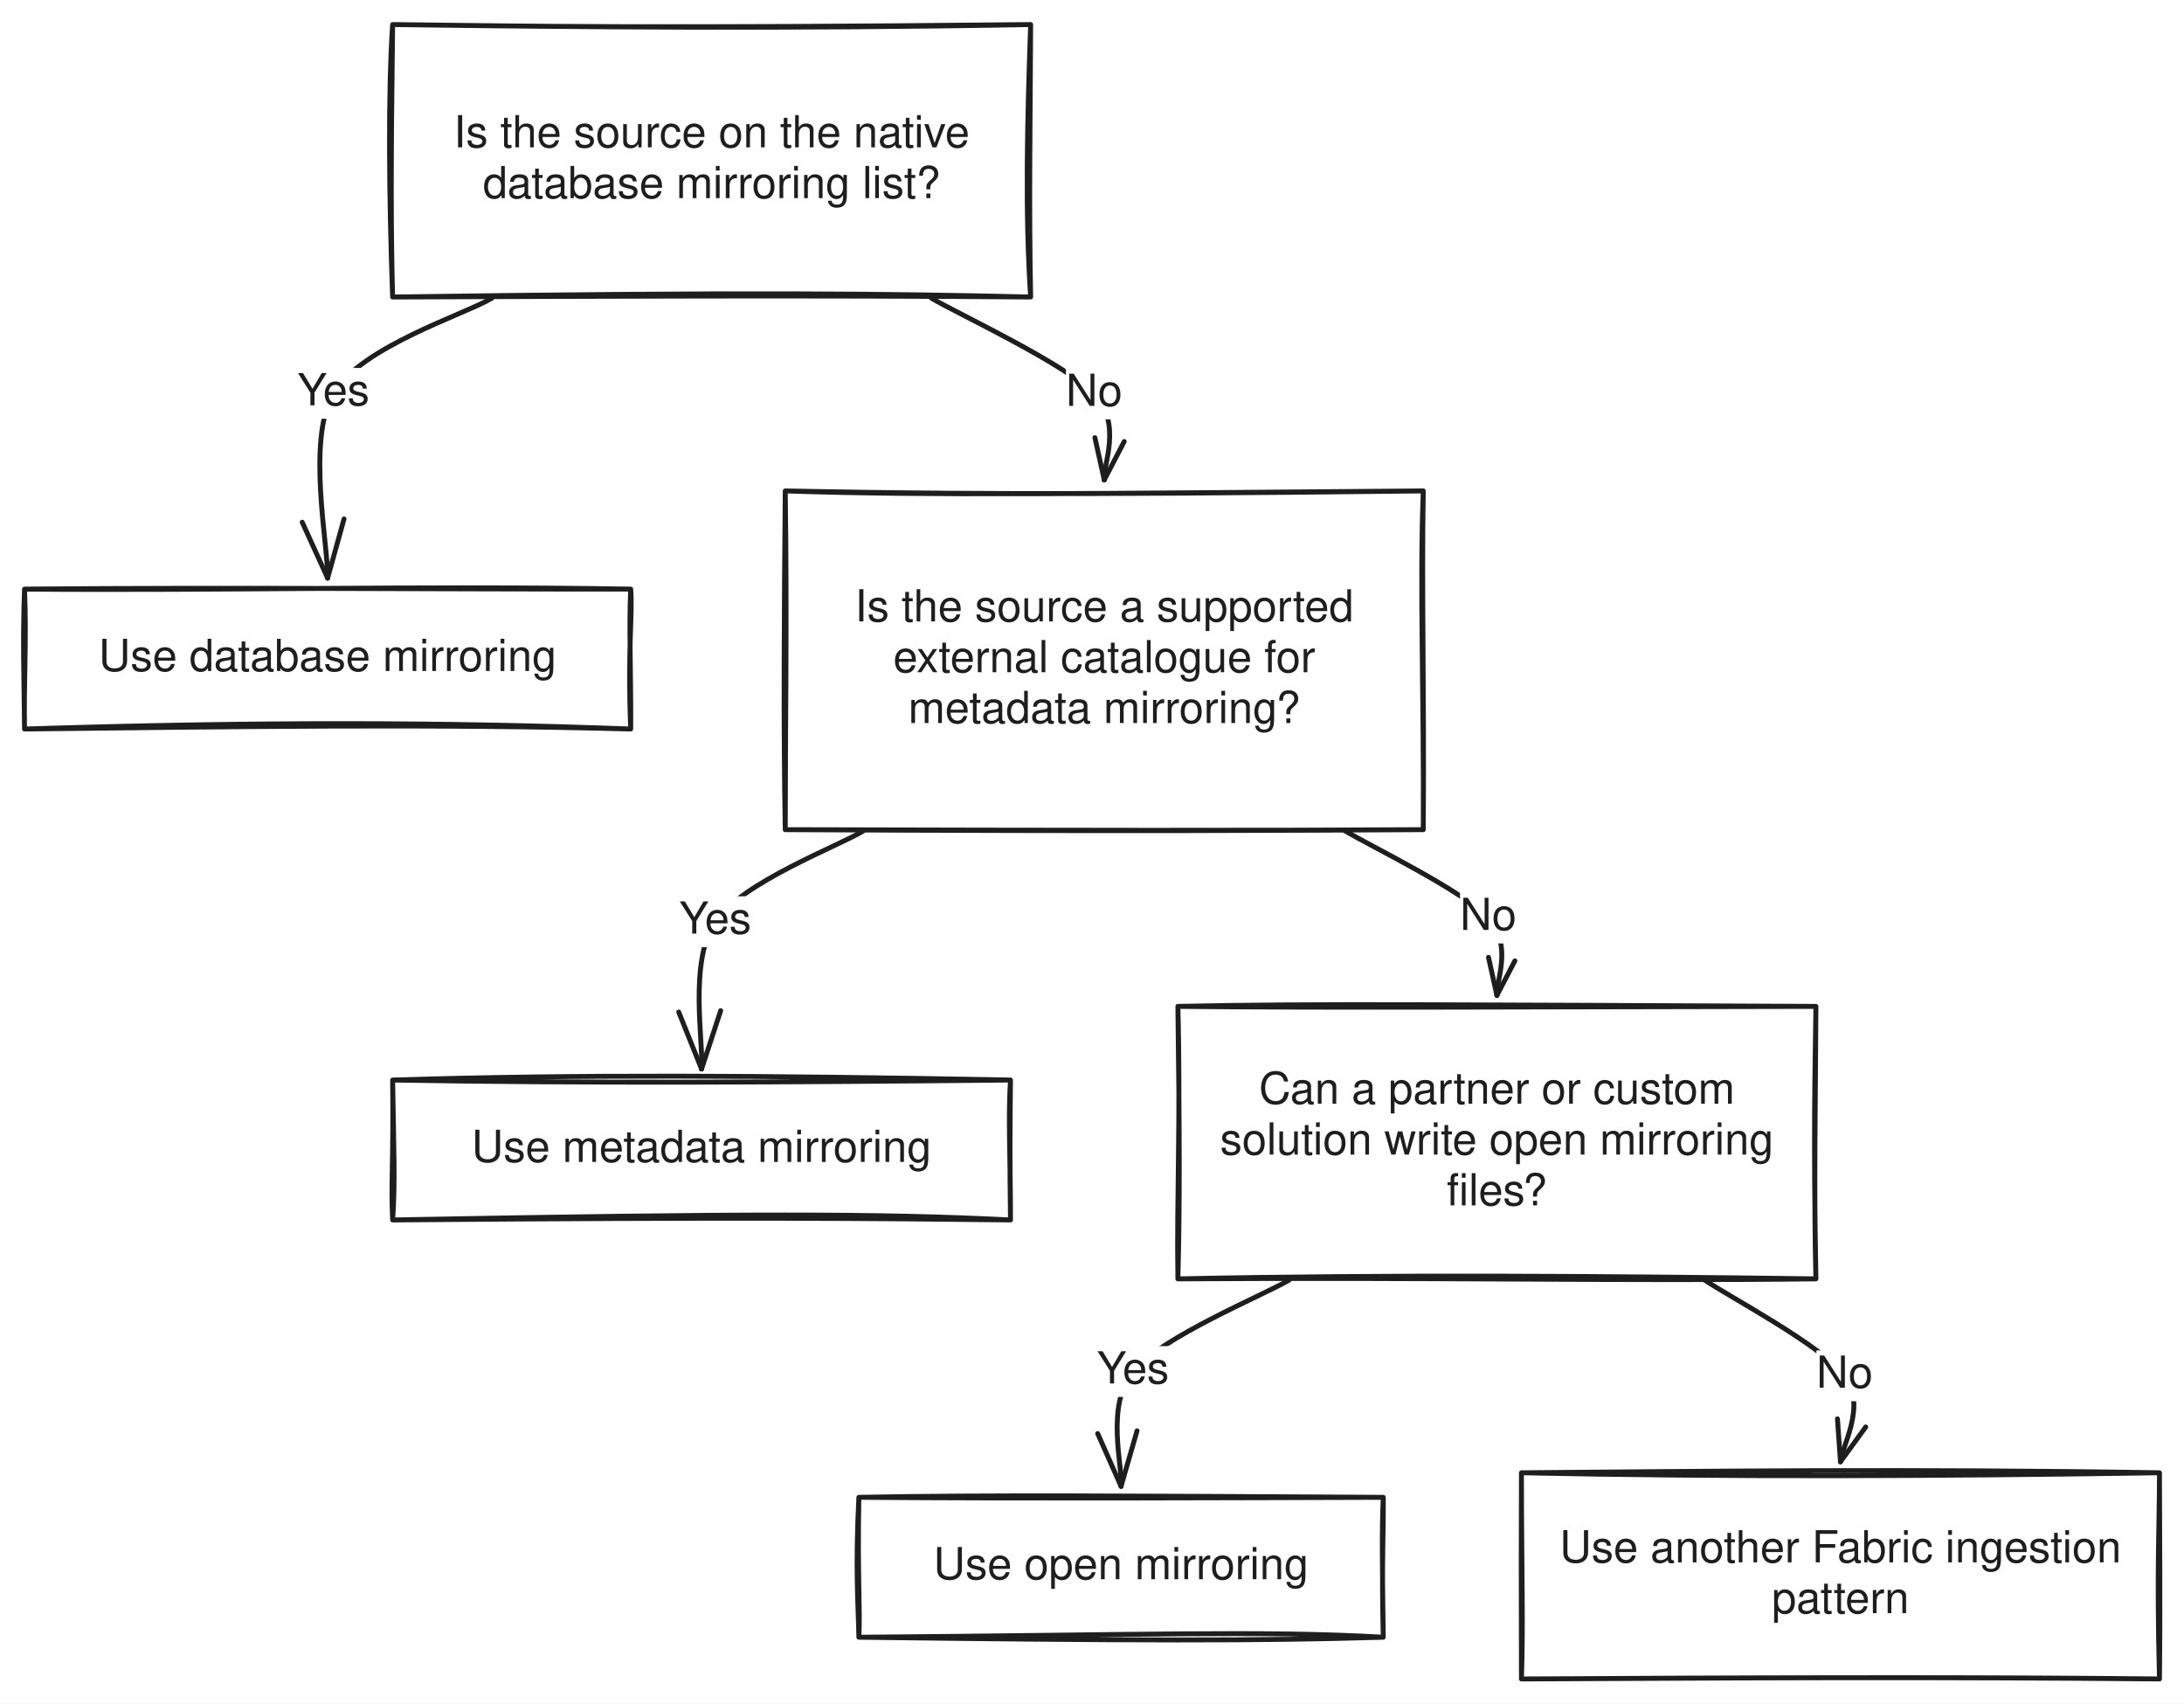
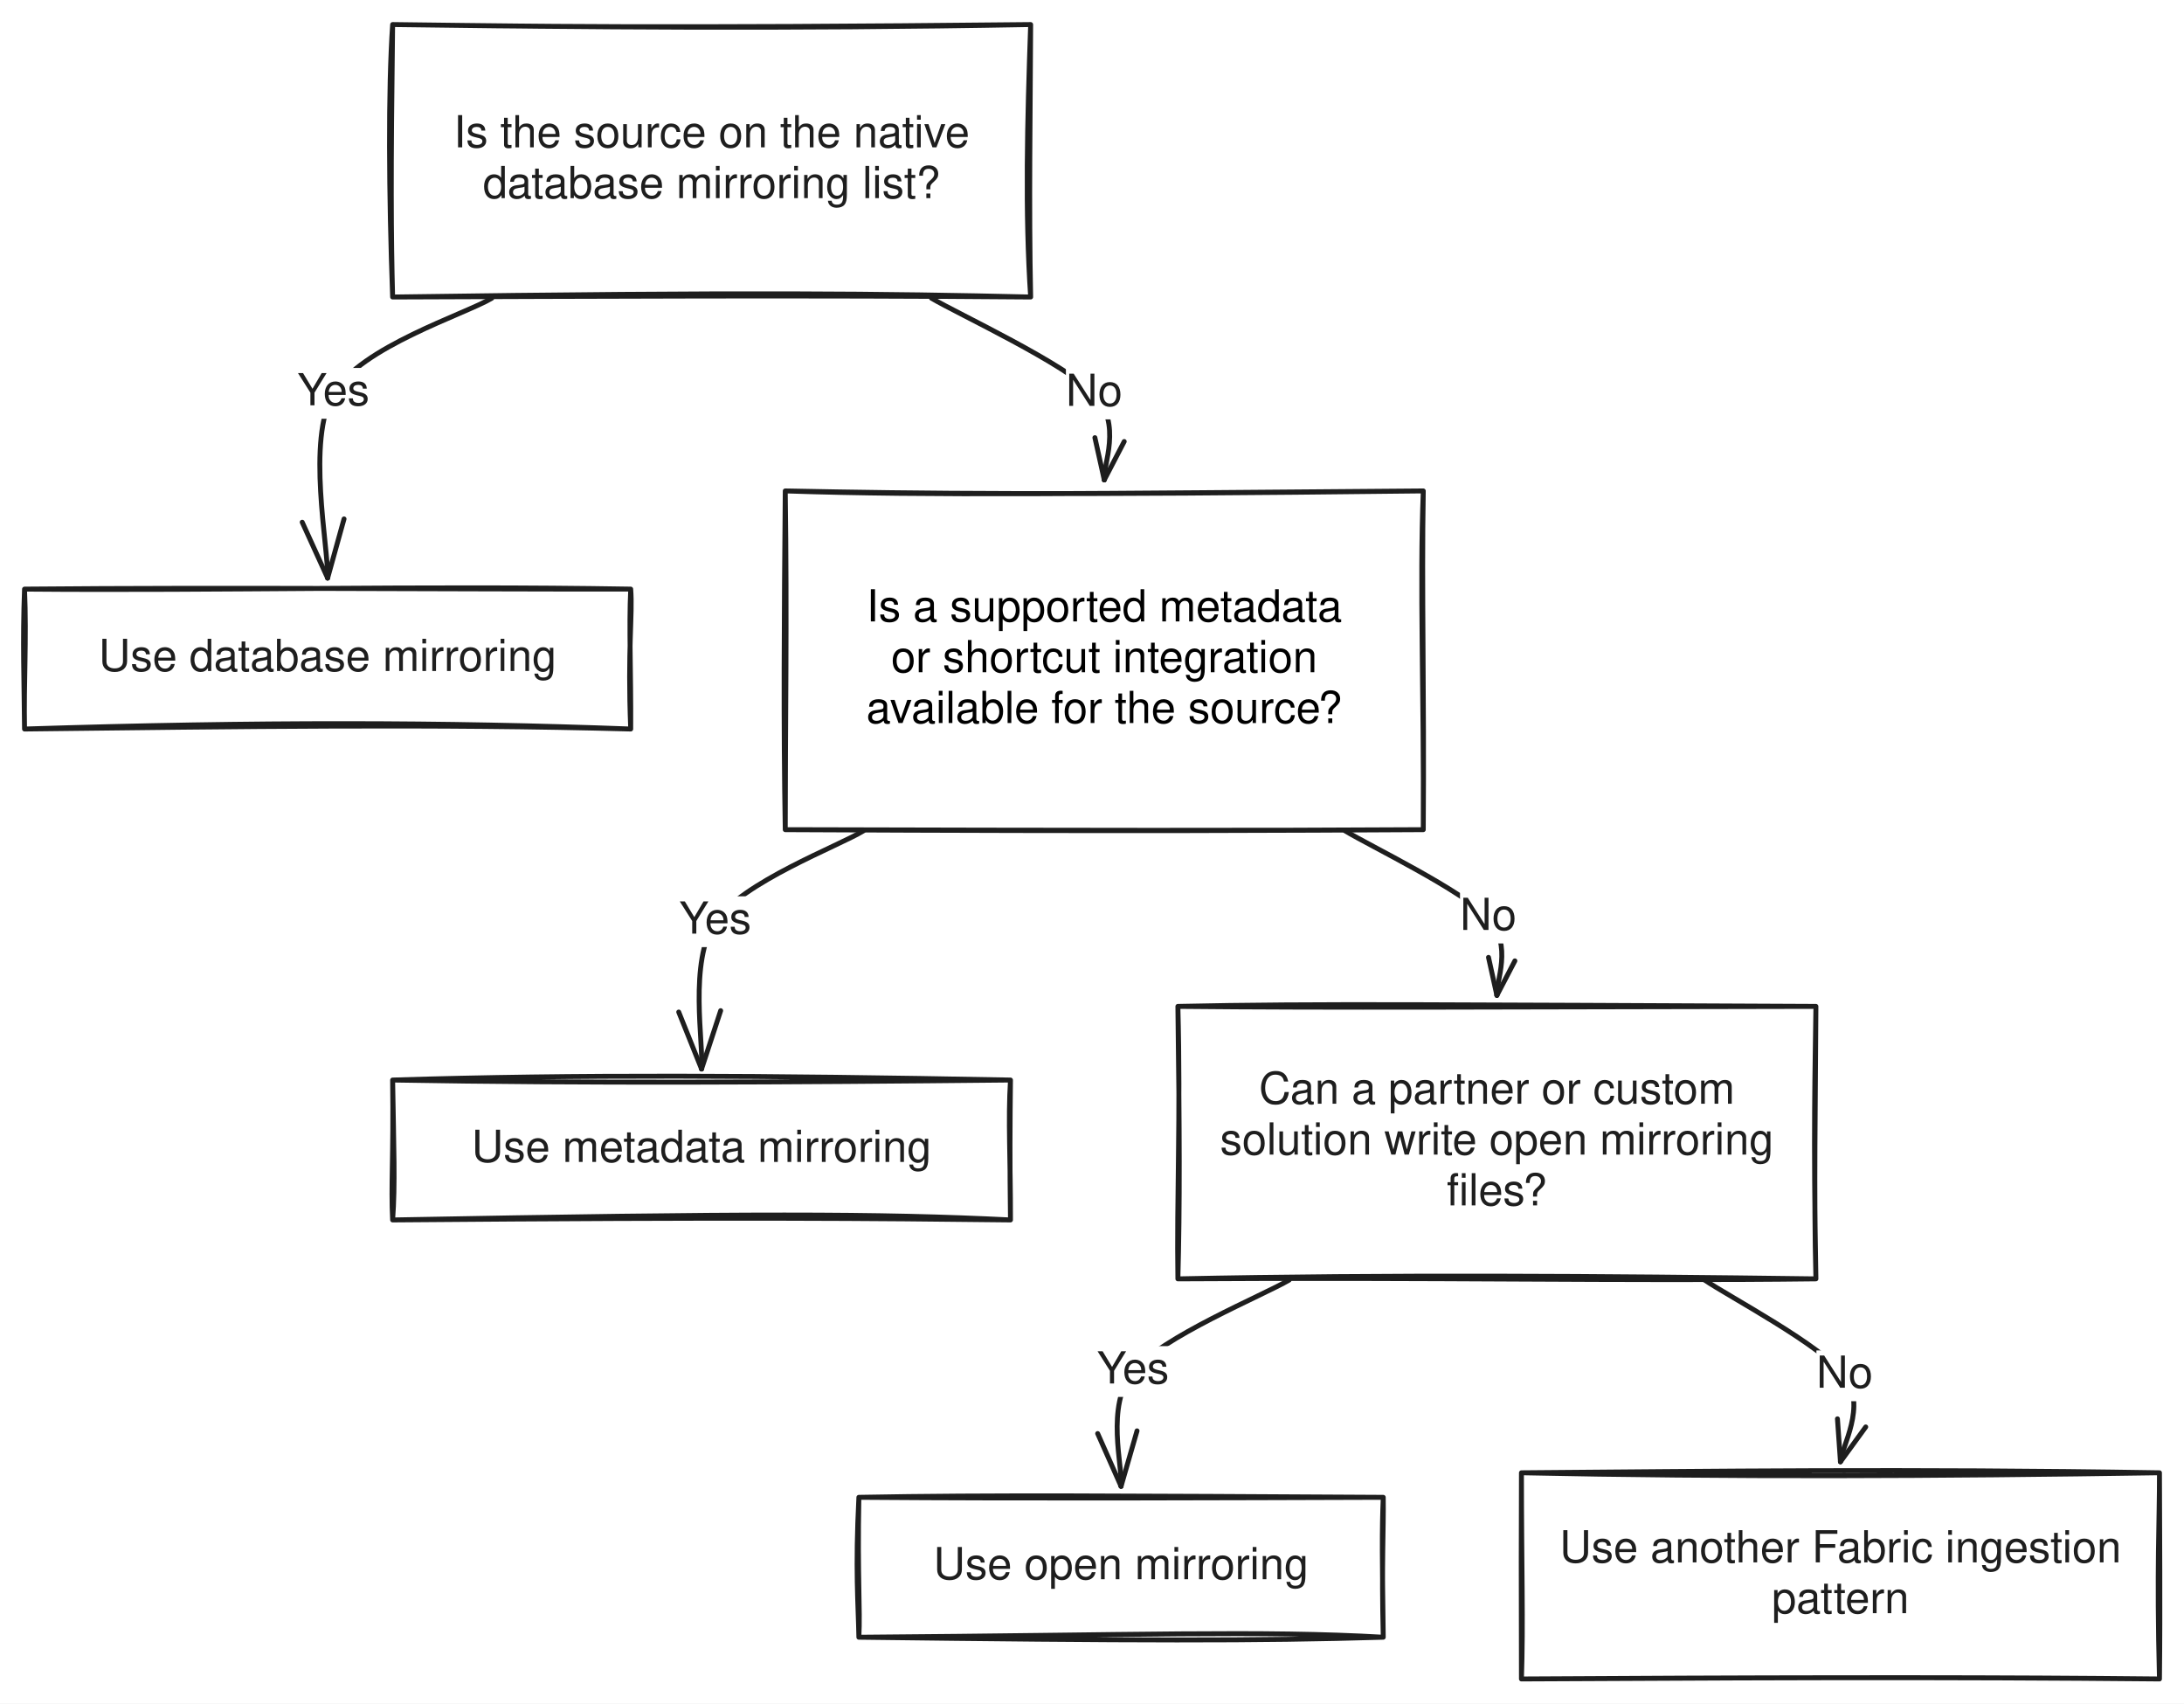
<svg xmlns="http://www.w3.org/2000/svg" version="1.1" viewBox="0 0 890 694" width="890" height="694">
  <defs>
    <style class="style-fonts">
      </style>
  </defs>
  <rect x="0" y="0" width="890" height="694" fill="#ffffff" />
  <g stroke-linecap="round" transform="translate(160 10) rotate(0 130 55.5)">
    <path d="M0 0 C78.36 1.01, 157.44 1.87, 260 0 M0 0 C54.24 0.71, 107.82 1.59, 260 0 M260 0 C258.62 39.75, 257.69 76.5, 260 111 M260 0 C259.86 35.69, 259.21 72.99, 260 111 M260 111 C168.9 110.22, 79.42 110.73, 0 111 M260 111 C201.57 109.64, 143.95 108.91, 0 111 M0 111 C-1.55 69.09, -1.83 26.57, 0 0 M0 111 C-0.65 85.84, -0.81 62.22, 0 0" stroke="#1e1e1e" stroke-width="2" fill="none" />
  </g>
  <g transform="translate(184.4346 44.8) rotate(0 105.5654 20.7)">
    <text x="105.565" y="15.21" font-family="Helvetica, Segoe UI Emoji" font-size="18px" fill="#1e1e1e" text-anchor="middle" style="white-space: pre;" direction="ltr" dominant-baseline="alphabetic">Is the source on the native</text>
    <text x="105.565" y="35.91" font-family="Helvetica, Segoe UI Emoji" font-size="18px" fill="#1e1e1e" text-anchor="middle" style="white-space: pre;" direction="ltr" dominant-baseline="alphabetic">database mirroring list?</text>
  </g>
  <g stroke-linecap="round" transform="translate(10 240) rotate(0 123.5078 28.5)">
    <path d="M0 0 C79.31 0.7, 160.35 -1.45, 247.02 0 M0 0 C84.07 -0.75, 169.77 0.05, 247.02 0 M247.02 0 C247.85 10.55, 245.71 24.24, 247.02 57 M247.02 0 C246.27 15.83, 247.16 33.47, 247.02 57 M247.02 57 C170.84 54.16, 95.21 54, 0 57 M247.02 57 C167.67 54.84, 87.29 55.98, 0 57 M0 57 C-0.14 38.11, -0.82 21.36, 0 0 M0 57 C-0.36 38.18, 0.86 20.7, 0 0" stroke="#1e1e1e" stroke-width="2" fill="none" />
  </g>
  <g transform="translate(39.96582 258.15) rotate(0 93.54199 10.35)">
    <text x="93.542" y="15.21" font-family="Helvetica, Segoe UI Emoji" font-size="18px" fill="#1e1e1e" text-anchor="middle" style="white-space: pre;" direction="ltr" dominant-baseline="alphabetic">Use database mirroring</text>
  </g>
  <g stroke-linecap="round" transform="translate(320 200) rotate(0 130 69)">
    <path d="M0 0 C55.84 1.11, 108.95 1.75, 260 0 M0 0 C60.07 1.99, 121.3 1.06, 260 0 M260 0 C258.47 39.29, 260.31 80.93, 260 138 M260 0 C259.29 40.41, 260.42 80.5, 260 138 M260 138 C190.13 138.41, 121.19 138.31, 0 138 M260 138 C202.05 138.29, 145.71 138.73, 0 138 M0 138 C-0.76 94.22, -0.45 52.35, 0 0 M0 138 C0 96.52, 0.74 53.49, 0 0" stroke="#1e1e1e" stroke-width="2" fill="none" />
  </g>
-   <g transform="translate(348.438 237.95) rotate(0 101.562 31.05)">
-     <text x="101.562" y="15.21" font-family="Helvetica, Segoe UI Emoji" font-size="18px" fill="#1e1e1e" text-anchor="middle" style="white-space: pre;" direction="ltr" dominant-baseline="alphabetic">Is the source a supported</text>
-     <text x="101.562" y="35.91" font-family="Helvetica, Segoe UI Emoji" font-size="18px" fill="#1e1e1e" text-anchor="middle" style="white-space: pre;" direction="ltr" dominant-baseline="alphabetic">external catalogue for</text>
-     <text x="101.562" y="56.61" font-family="Helvetica, Segoe UI Emoji" font-size="18px" fill="#1e1e1e" text-anchor="middle" style="white-space: pre;" direction="ltr" dominant-baseline="alphabetic">metadata mirroring?</text>
+   <g transform="translate(351.9404 237.95) rotate(0 98.05957 31.05)">
+     <text x="98.06" y="15.21" font-family="Helvetica, Segoe UI Emoji" font-size="18px" fill="#000000" text-anchor="middle" style="white-space: pre;" direction="ltr" dominant-baseline="alphabetic">Is a supported metadata</text>
+     <text x="98.06" y="35.91" font-family="Helvetica, Segoe UI Emoji" font-size="18px" fill="#000000" text-anchor="middle" style="white-space: pre;" direction="ltr" dominant-baseline="alphabetic">or shortcut integration</text>
+     <text x="98.06" y="56.61" font-family="Helvetica, Segoe UI Emoji" font-size="18px" fill="#000000" text-anchor="middle" style="white-space: pre;" direction="ltr" dominant-baseline="alphabetic">available for the source?</text>
  </g>
  <g stroke-linecap="round" transform="translate(160 440) rotate(0 125.8906 28.5)">
    <path d="M0 0 C74.86 -2.3, 150.33 -1.9, 251.78 0 M0 0 C80.21 1.39, 159.29 0.93, 251.78 0 M251.78 0 C250.76 16.65, 251.82 32.01, 251.78 57 M251.78 0 C251.58 17.41, 251.46 33.56, 251.78 57 M251.78 57 C198.08 54.34, 143.79 54.32, 0 57 M251.78 57 C196.23 56.35, 141.58 55.82, 0 57 M0 57 C-0.74 42.8, 0.42 31.8, 0 0 M0 57 C1.08 42.49, 0.44 27.71, 0 0" stroke="#1e1e1e" stroke-width="2" fill="none" />
  </g>
  <g transform="translate(191.8564 458.15) rotate(0 94.03418 10.35)">
    <text x="94.034" y="15.21" font-family="Helvetica, Segoe UI Emoji" font-size="18px" fill="#1e1e1e" text-anchor="middle" style="white-space: pre;" direction="ltr" dominant-baseline="alphabetic">Use metadata mirroring</text>
  </g>
  <g stroke-linecap="round" transform="translate(480 410) rotate(0 130 55.5)">
    <path d="M0 0 C63.27 0.63, 128.4 0.23, 260 0 M0 0 C55.9 -1.23, 110.94 -0.63, 260 0 M260 0 C259.84 37.89, 259.11 76.15, 260 111 M260 0 C259.7 25.62, 258.9 50.22, 260 111 M260 111 C181.41 111.96, 104.04 110.31, 0 111 M260 111 C173.41 109.84, 85.68 109.23, 0 111 M0 111 C-0.51 78.52, 1.16 44.39, 0 0 M0 111 C0.8 81.45, 0.67 50.4, 0 0" stroke="#1e1e1e" stroke-width="2" fill="none" />
  </g>
  <g transform="translate(496.9507 434.45) rotate(0 113.0493 31.05)">
    <text x="113.049" y="15.21" font-family="Helvetica, Segoe UI Emoji" font-size="18px" fill="#1e1e1e" text-anchor="middle" style="white-space: pre;" direction="ltr" dominant-baseline="alphabetic">Can a partner or custom</text>
    <text x="113.049" y="35.91" font-family="Helvetica, Segoe UI Emoji" font-size="18px" fill="#1e1e1e" text-anchor="middle" style="white-space: pre;" direction="ltr" dominant-baseline="alphabetic">solution write open mirroring</text>
    <text x="113.049" y="56.61" font-family="Helvetica, Segoe UI Emoji" font-size="18px" fill="#1e1e1e" text-anchor="middle" style="white-space: pre;" direction="ltr" dominant-baseline="alphabetic">files?</text>
  </g>
  <g stroke-linecap="round" transform="translate(350 610) rotate(0 106.8438 28.5)">
    <path d="M0 0 C73.26 0.54, 145.32 0.2, 213.69 0 M0 0 C53.09 -1, 107.64 -0.56, 213.69 0 M213.69 0 C213.12 13.25, 213.27 25.45, 213.69 57 M213.69 0 C213.88 12.89, 212.95 26.47, 213.69 57 M213.69 57 C164.5 54.16, 113.1 56.16, 0 57 M213.69 57 C162.86 58.54, 111.37 58.41, 0 57 M0 57 C0.61 45.27, -0.64 32.62, 0 0 M0 57 C-0.25 43.31, -1.49 29.61, 0 0" stroke="#1e1e1e" stroke-width="2" fill="none" />
  </g>
  <g transform="translate(380.313 628.15) rotate(0 76.53076 10.35)">
    <text x="76.531" y="15.21" font-family="Helvetica, Segoe UI Emoji" font-size="18px" fill="#1e1e1e" text-anchor="middle" style="white-space: pre;" direction="ltr" dominant-baseline="alphabetic">Use open mirroring</text>
  </g>
  <g stroke-linecap="round" transform="translate(620 600) rotate(0 130 42)">
    <path d="M0 0 C77.65 -0.61, 156.08 -1.66, 260 0 M0 0 C84.1 1.78, 168.64 1.4, 260 0 M260 0 C260.06 19.8, 258.83 38.36, 260 84 M260 0 C260.03 26.01, 260.35 53.04, 260 84 M260 84 C173.19 83.17, 89.47 83.47, 0 84 M260 84 C196.51 83.36, 132.8 83.25, 0 84 M0 84 C0.78 61.12, 0.01 38.77, 0 0 M0 84 C-0.11 50.24, -0.1 18.61, 0 0" stroke="#1e1e1e" stroke-width="2" fill="none" />
  </g>
  <g transform="translate(634.938 621.3) rotate(0 115.062 20.7)">
    <text x="115.062" y="15.21" font-family="Helvetica, Segoe UI Emoji" font-size="18px" fill="#1e1e1e" text-anchor="middle" style="white-space: pre;" direction="ltr" dominant-baseline="alphabetic">Use another Fabric ingestion</text>
    <text x="115.062" y="35.91" font-family="Helvetica, Segoe UI Emoji" font-size="18px" fill="#1e1e1e" text-anchor="middle" style="white-space: pre;" direction="ltr" dominant-baseline="alphabetic">pattern</text>
  </g>
  <g mask="url(#mask-A_B)" stroke-linecap="round">
    <g transform="translate(200.4003 121.5) rotate(0 -33.44614 57)">
      <path d="M0 0 C-10.75 6.46, -53.37 19.75, -64.52 38.75 C-75.67 57.75, -66.5 101.46, -66.89 114 M0 0 C-10.75 6.46, -53.37 19.75, -64.52 38.75 C-75.67 57.75, -66.5 101.46, -66.89 114" stroke="#1e1e1e" stroke-width="2" fill="none" />
    </g>
    <g transform="translate(200.4003 121.5) rotate(0 -33.44614 57)">
      <path d="M-77.25 91.24 C-75.09 95.98, -72.94 100.71, -66.89 114 M-77.25 91.24 C-73.62 99.22, -69.99 107.19, -66.89 114" stroke="#1e1e1e" stroke-width="2" fill="none" />
    </g>
    <g transform="translate(200.4003 121.5) rotate(0 -33.44614 57)">
      <path d="M-60.2 89.91 C-61.59 94.92, -62.98 99.94, -66.89 114 M-60.2 89.91 C-62.54 98.35, -64.89 106.79, -66.89 114" stroke="#1e1e1e" stroke-width="2" fill="none" />
    </g>
  </g>
  <mask id="mask-A_B">
    <rect x="0" y="0" fill="#fff" width="367.293" height="335.5" />
    <rect x="121.195" y="149.9" fill="#000" width="29.364" height="20.7" opacity="1" />
  </mask>
  <g transform="translate(121.195 149.9) rotate(0 44.17078 28.6)">
    <text x="14.682" y="15.21" font-family="Helvetica, Segoe UI Emoji" font-size="18px" fill="#1e1e1e" text-anchor="middle" style="white-space: pre;" direction="ltr" dominant-baseline="alphabetic">Yes</text>
  </g>
  <g mask="url(#mask-A_C)" stroke-linecap="round">
    <g transform="translate(379.5993 121.5) rotate(0 35.20055 37)">
      <path d="M0 0 C11.05 6.5, 54.54 26.67, 66.28 39 C78.01 51.33, 69.71 68.17, 70.4 74 M0 0 C11.05 6.5, 54.54 26.67, 66.28 39 C78.01 51.33, 69.71 68.17, 70.4 74" stroke="#1e1e1e" stroke-width="2" fill="none" />
    </g>
    <g transform="translate(379.5993 121.5) rotate(0 35.20055 37)">
      <path d="M66.58 56.8 C67.89 62.7, 69.2 68.61, 70.4 74 M66.58 56.8 C67.37 60.37, 68.17 63.95, 70.4 74" stroke="#1e1e1e" stroke-width="2" fill="none" />
    </g>
    <g transform="translate(379.5993 121.5) rotate(0 35.20055 37)">
      <path d="M78.53 58.37 C75.74 63.73, 72.95 69.1, 70.4 74 M78.53 58.37 C76.84 61.61, 75.15 64.86, 70.4 74" stroke="#1e1e1e" stroke-width="2" fill="none" />
    </g>
  </g>
  <mask id="mask-A_C">
    <rect x="0" y="0" fill="#fff" width="550" height="295.5" />
    <rect x="434.372" y="150.15" fill="#000" width="23.01" height="20.7" opacity="1" />
  </mask>
  <g transform="translate(434.3724 150.15) rotate(0 -18.46737 8.35)">
    <text x="11.505" y="15.21" font-family="Helvetica, Segoe UI Emoji" font-size="18px" fill="#1e1e1e" text-anchor="middle" style="white-space: pre;" direction="ltr" dominant-baseline="alphabetic">No</text>
  </g>
  <g mask="url(#mask-C_D)" stroke-linecap="round">
    <g transform="translate(351.8304 338.5) rotate(0 -32.97003 48.5)">
      <path d="M0 0 C-10.06 6.17, -49.37 20.83, -60.36 37 C-71.35 53.17, -65.01 87, -65.94 97 M0 0 C-10.06 6.17, -49.37 20.83, -60.36 37 C-71.35 53.17, -65.01 87, -65.94 97" stroke="#1e1e1e" stroke-width="2" fill="none" />
    </g>
    <g transform="translate(351.8304 338.5) rotate(0 -32.97003 48.5)">
      <path d="M-75.24 73.8 C-73.08 79.19, -70.92 84.59, -65.94 97 M-75.24 73.8 C-72.51 80.62, -69.77 87.44, -65.94 97" stroke="#1e1e1e" stroke-width="2" fill="none" />
    </g>
    <g transform="translate(351.8304 338.5) rotate(0 -32.97003 48.5)">
      <path d="M-58.15 73.24 C-59.96 78.77, -61.77 84.29, -65.94 97 M-58.15 73.24 C-60.44 80.23, -62.73 87.21, -65.94 97" stroke="#1e1e1e" stroke-width="2" fill="none" />
    </g>
  </g>
  <mask id="mask-C_D">
    <rect x="0" y="0" fill="#fff" width="517.77" height="535.5" />
    <rect x="276.79" y="365.15" fill="#000" width="29.364" height="20.7" opacity="1" />
  </mask>
  <g transform="translate(276.7902 365.15) rotate(0 41.57686 21.85)">
    <text x="14.682" y="15.21" font-family="Helvetica, Segoe UI Emoji" font-size="18px" fill="#1e1e1e" text-anchor="middle" style="white-space: pre;" direction="ltr" dominant-baseline="alphabetic">Yes</text>
  </g>
  <g mask="url(#mask-C_E)" stroke-linecap="round">
    <g transform="translate(548.1694 338.5) rotate(0 30.91534 33.5)">
      <path d="M0 0 C9.72 5.92, 48 24.33, 58.3 35.5 C68.61 46.67, 61.24 61.75, 61.83 67 M0 0 C9.72 5.92, 48 24.33, 58.3 35.5 C68.61 46.67, 61.24 61.75, 61.83 67" stroke="#1e1e1e" stroke-width="2" fill="none" />
    </g>
    <g transform="translate(548.1694 338.5) rotate(0 30.91534 33.5)">
      <path d="M58.41 51.53 C59.5 56.44, 60.58 61.36, 61.83 67 M58.41 51.53 C59.37 55.89, 60.34 60.26, 61.83 67" stroke="#1e1e1e" stroke-width="2" fill="none" />
    </g>
    <g transform="translate(548.1694 338.5) rotate(0 30.91534 33.5)">
      <path d="M69.16 52.95 C66.83 57.41, 64.5 61.88, 61.83 67 M69.16 52.95 C67.09 56.91, 65.02 60.88, 61.83 67" stroke="#1e1e1e" stroke-width="2" fill="none" />
    </g>
  </g>
  <mask id="mask-C_E">
    <rect x="0" y="0" fill="#fff" width="710" height="505.5" />
    <rect x="594.968" y="363.65" fill="#000" width="23.01" height="20.7" opacity="1" />
  </mask>
  <g transform="translate(594.9678 363.65) rotate(0 -14.88101 8.35)">
    <text x="11.505" y="15.21" font-family="Helvetica, Segoe UI Emoji" font-size="18px" fill="#1e1e1e" text-anchor="middle" style="white-space: pre;" direction="ltr" dominant-baseline="alphabetic">No</text>
  </g>
  <g mask="url(#mask-E_F)" stroke-linecap="round">
    <g transform="translate(525.3201 521.5) rotate(0 -34.23819 42)">
      <path d="M0 0 C-10.6 6.21, -52.2 23.25, -63.61 37.25 C-75.02 51.25, -67.67 76.21, -68.48 84 M0 0 C-10.6 6.21, -52.2 23.25, -63.61 37.25 C-75.02 51.25, -67.67 76.21, -68.48 84" stroke="#1e1e1e" stroke-width="2" fill="none" />
    </g>
    <g transform="translate(525.3201 521.5) rotate(0 -34.23819 42)">
      <path d="M-78.01 62.52 C-75.97 67.1, -73.94 71.69, -68.48 84 M-78.01 62.52 C-74.74 69.89, -71.46 77.27, -68.48 84" stroke="#1e1e1e" stroke-width="2" fill="none" />
    </g>
    <g transform="translate(525.3201 521.5) rotate(0 -34.23819 42)">
      <path d="M-61.97 61.42 C-63.36 66.24, -64.75 71.06, -68.48 84 M-61.97 61.42 C-64.2 69.17, -66.44 76.92, -68.48 84" stroke="#1e1e1e" stroke-width="2" fill="none" />
    </g>
  </g>
  <mask id="mask-E_F">
    <rect x="0" y="0" fill="#fff" width="693.796" height="705.5" />
    <rect x="447.029" y="548.4" fill="#000" width="29.364" height="20.7" opacity="1" />
  </mask>
  <g transform="translate(447.0287 548.4) rotate(0 43.25699 15.1)">
    <text x="14.682" y="15.21" font-family="Helvetica, Segoe UI Emoji" font-size="18px" fill="#1e1e1e" text-anchor="middle" style="white-space: pre;" direction="ltr" dominant-baseline="alphabetic">Yes</text>
  </g>
  <g mask="url(#mask-E_G)" stroke-linecap="round">
    <g transform="translate(694.6801 521.5) rotate(0 28.51553 37)">
      <path d="M0 0 C9.51 6.5, 47.81 26.67, 57.03 39 C66.25 51.33, 55.61 68.17, 55.32 74 M0 0 C9.51 6.5, 47.81 26.67, 57.03 39 C66.25 51.33, 55.61 68.17, 55.32 74" stroke="#1e1e1e" stroke-width="2" fill="none" />
    </g>
    <g transform="translate(694.6801 521.5) rotate(0 28.51553 37)">
      <path d="M54.1 56.52 C54.41 60.93, 54.72 65.34, 55.32 74 M54.1 56.52 C54.39 60.64, 54.67 64.76, 55.32 74" stroke="#1e1e1e" stroke-width="2" fill="none" />
    </g>
    <g transform="translate(694.6801 521.5) rotate(0 28.51553 37)">
      <path d="M65.62 59.83 C63.02 63.4, 60.42 66.98, 55.32 74 M65.62 59.83 C63.19 63.17, 60.77 66.5, 55.32 74" stroke="#1e1e1e" stroke-width="2" fill="none" />
    </g>
  </g>
  <mask id="mask-E_G">
    <rect x="0" y="0" fill="#fff" width="851.711" height="695.5" />
    <rect x="740.206" y="550.15" fill="#000" width="23.01" height="20.7" opacity="1" />
  </mask>
  <g transform="translate(740.2062 550.15) rotate(0 -15.13545 8.35)">
    <text x="11.505" y="15.21" font-family="Helvetica, Segoe UI Emoji" font-size="18px" fill="#1e1e1e" text-anchor="middle" style="white-space: pre;" direction="ltr" dominant-baseline="alphabetic">No</text>
  </g>
</svg>
